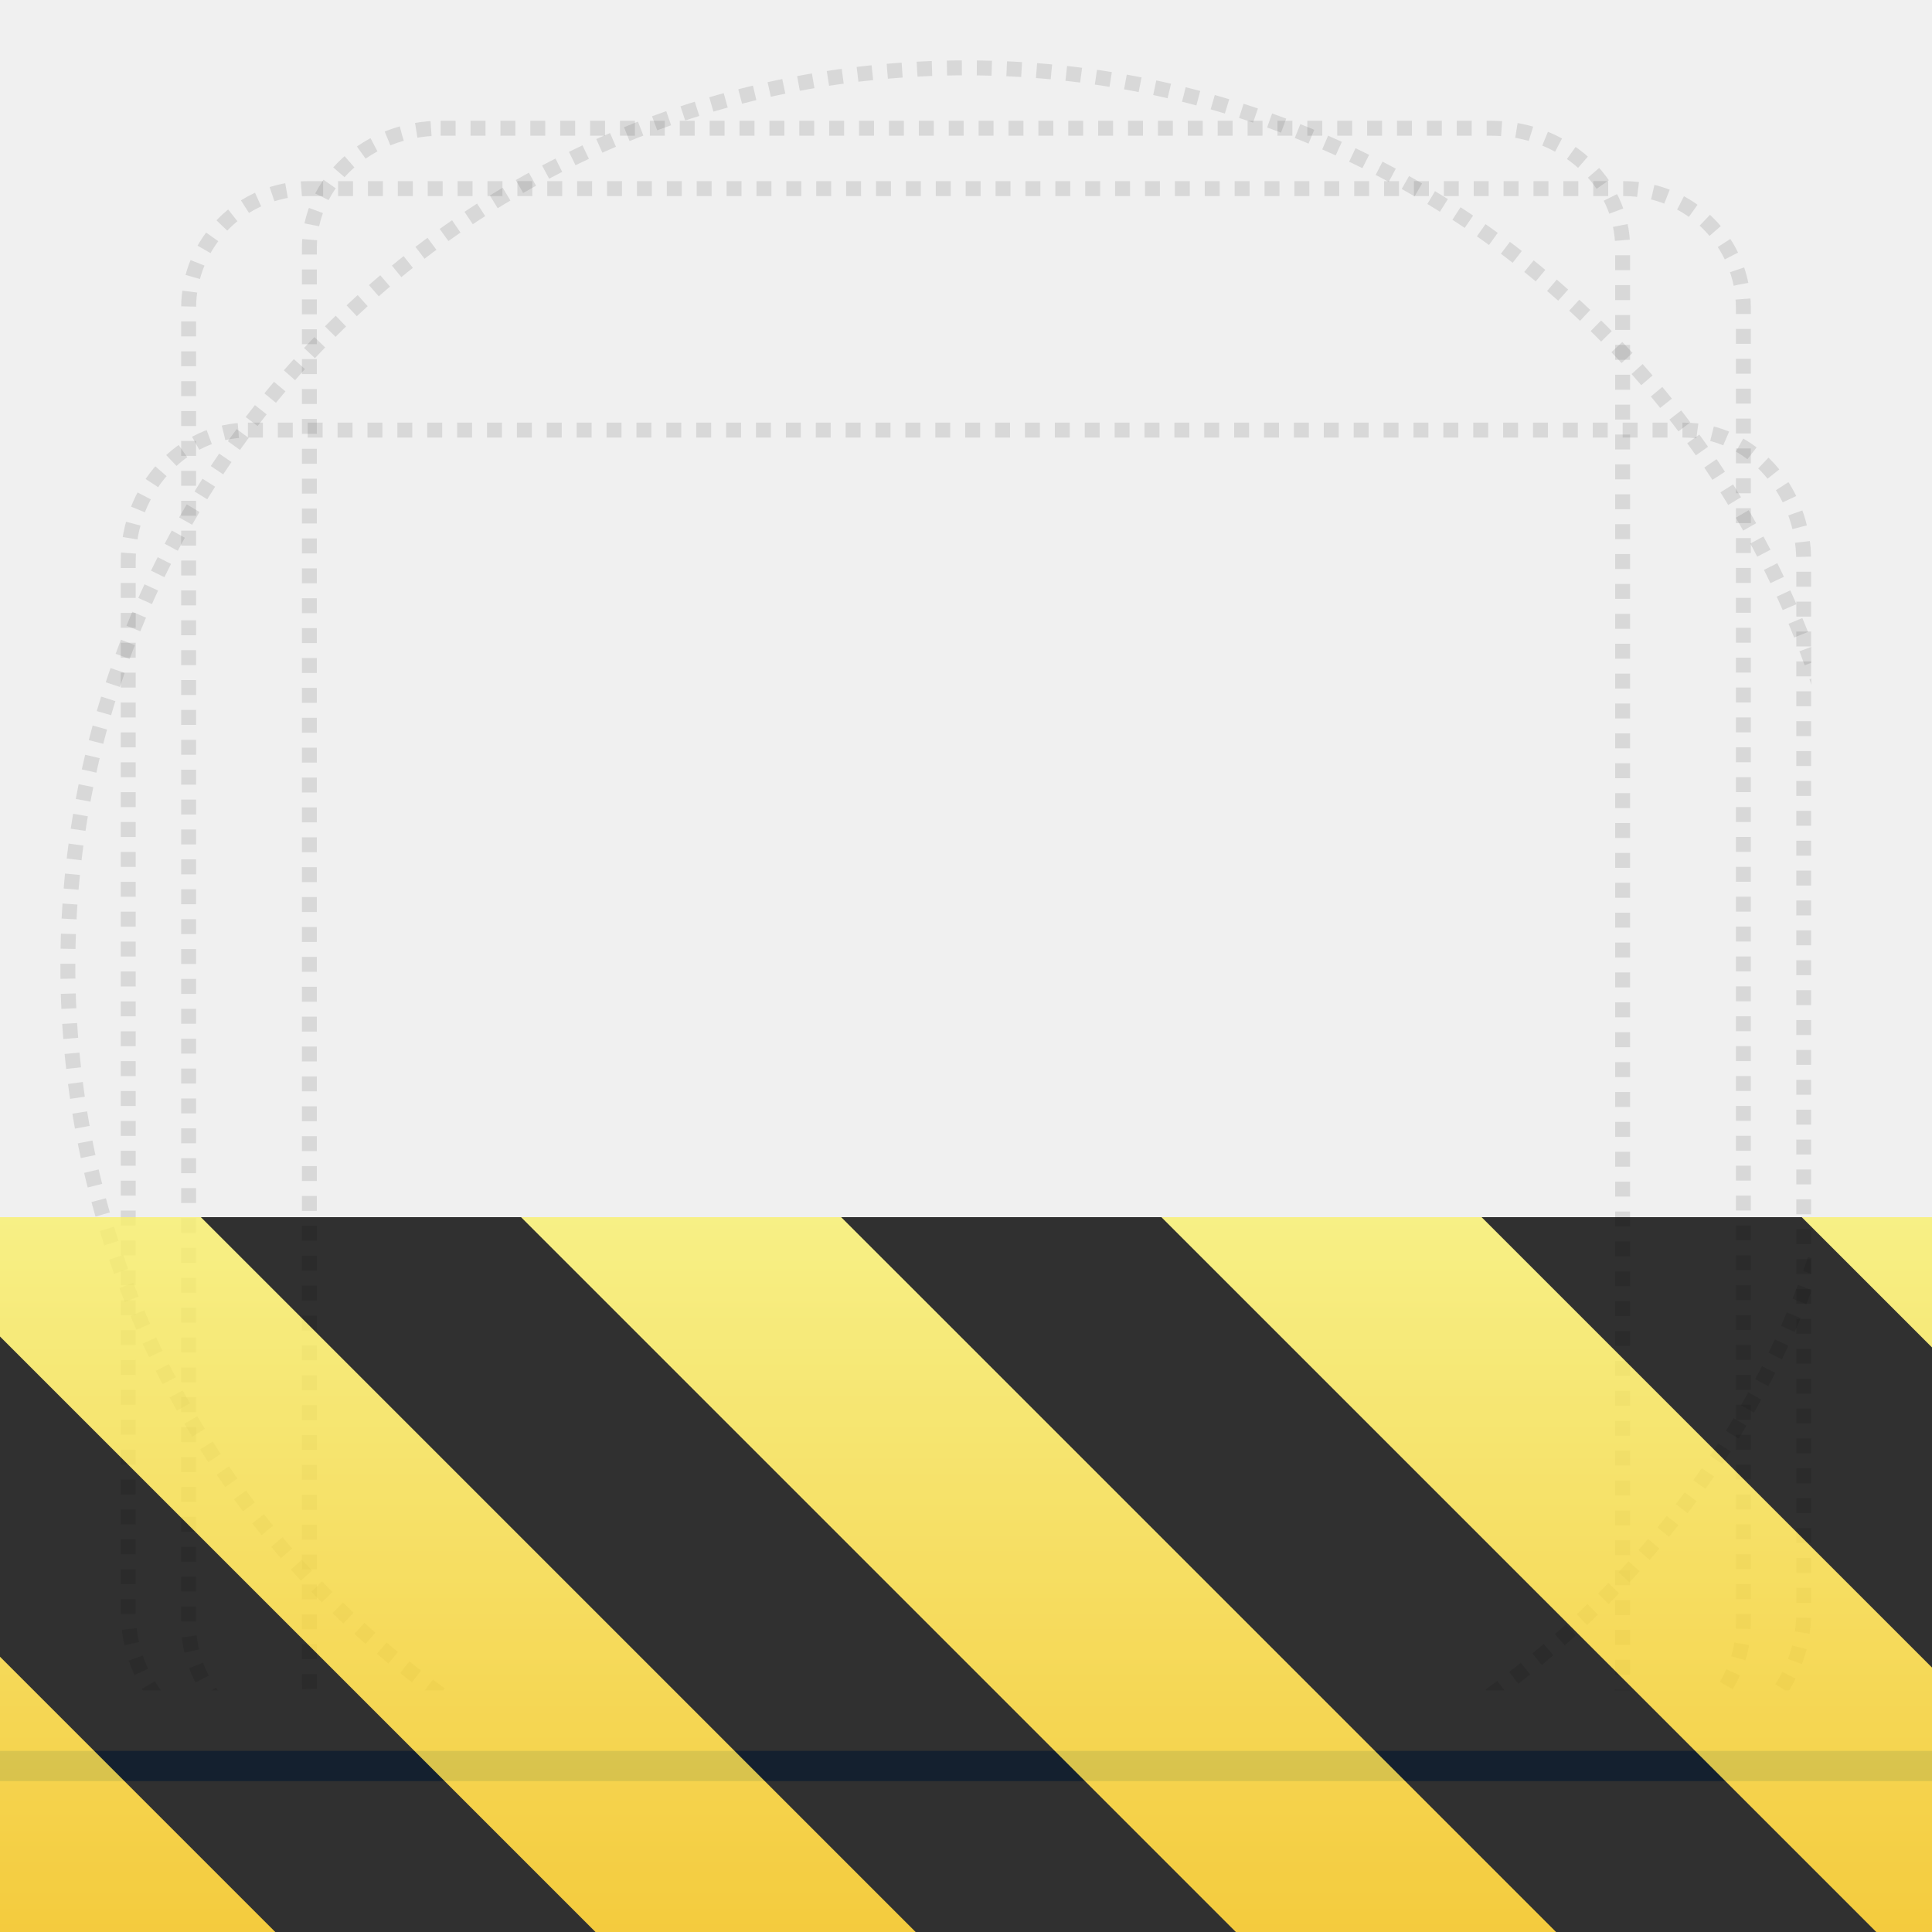
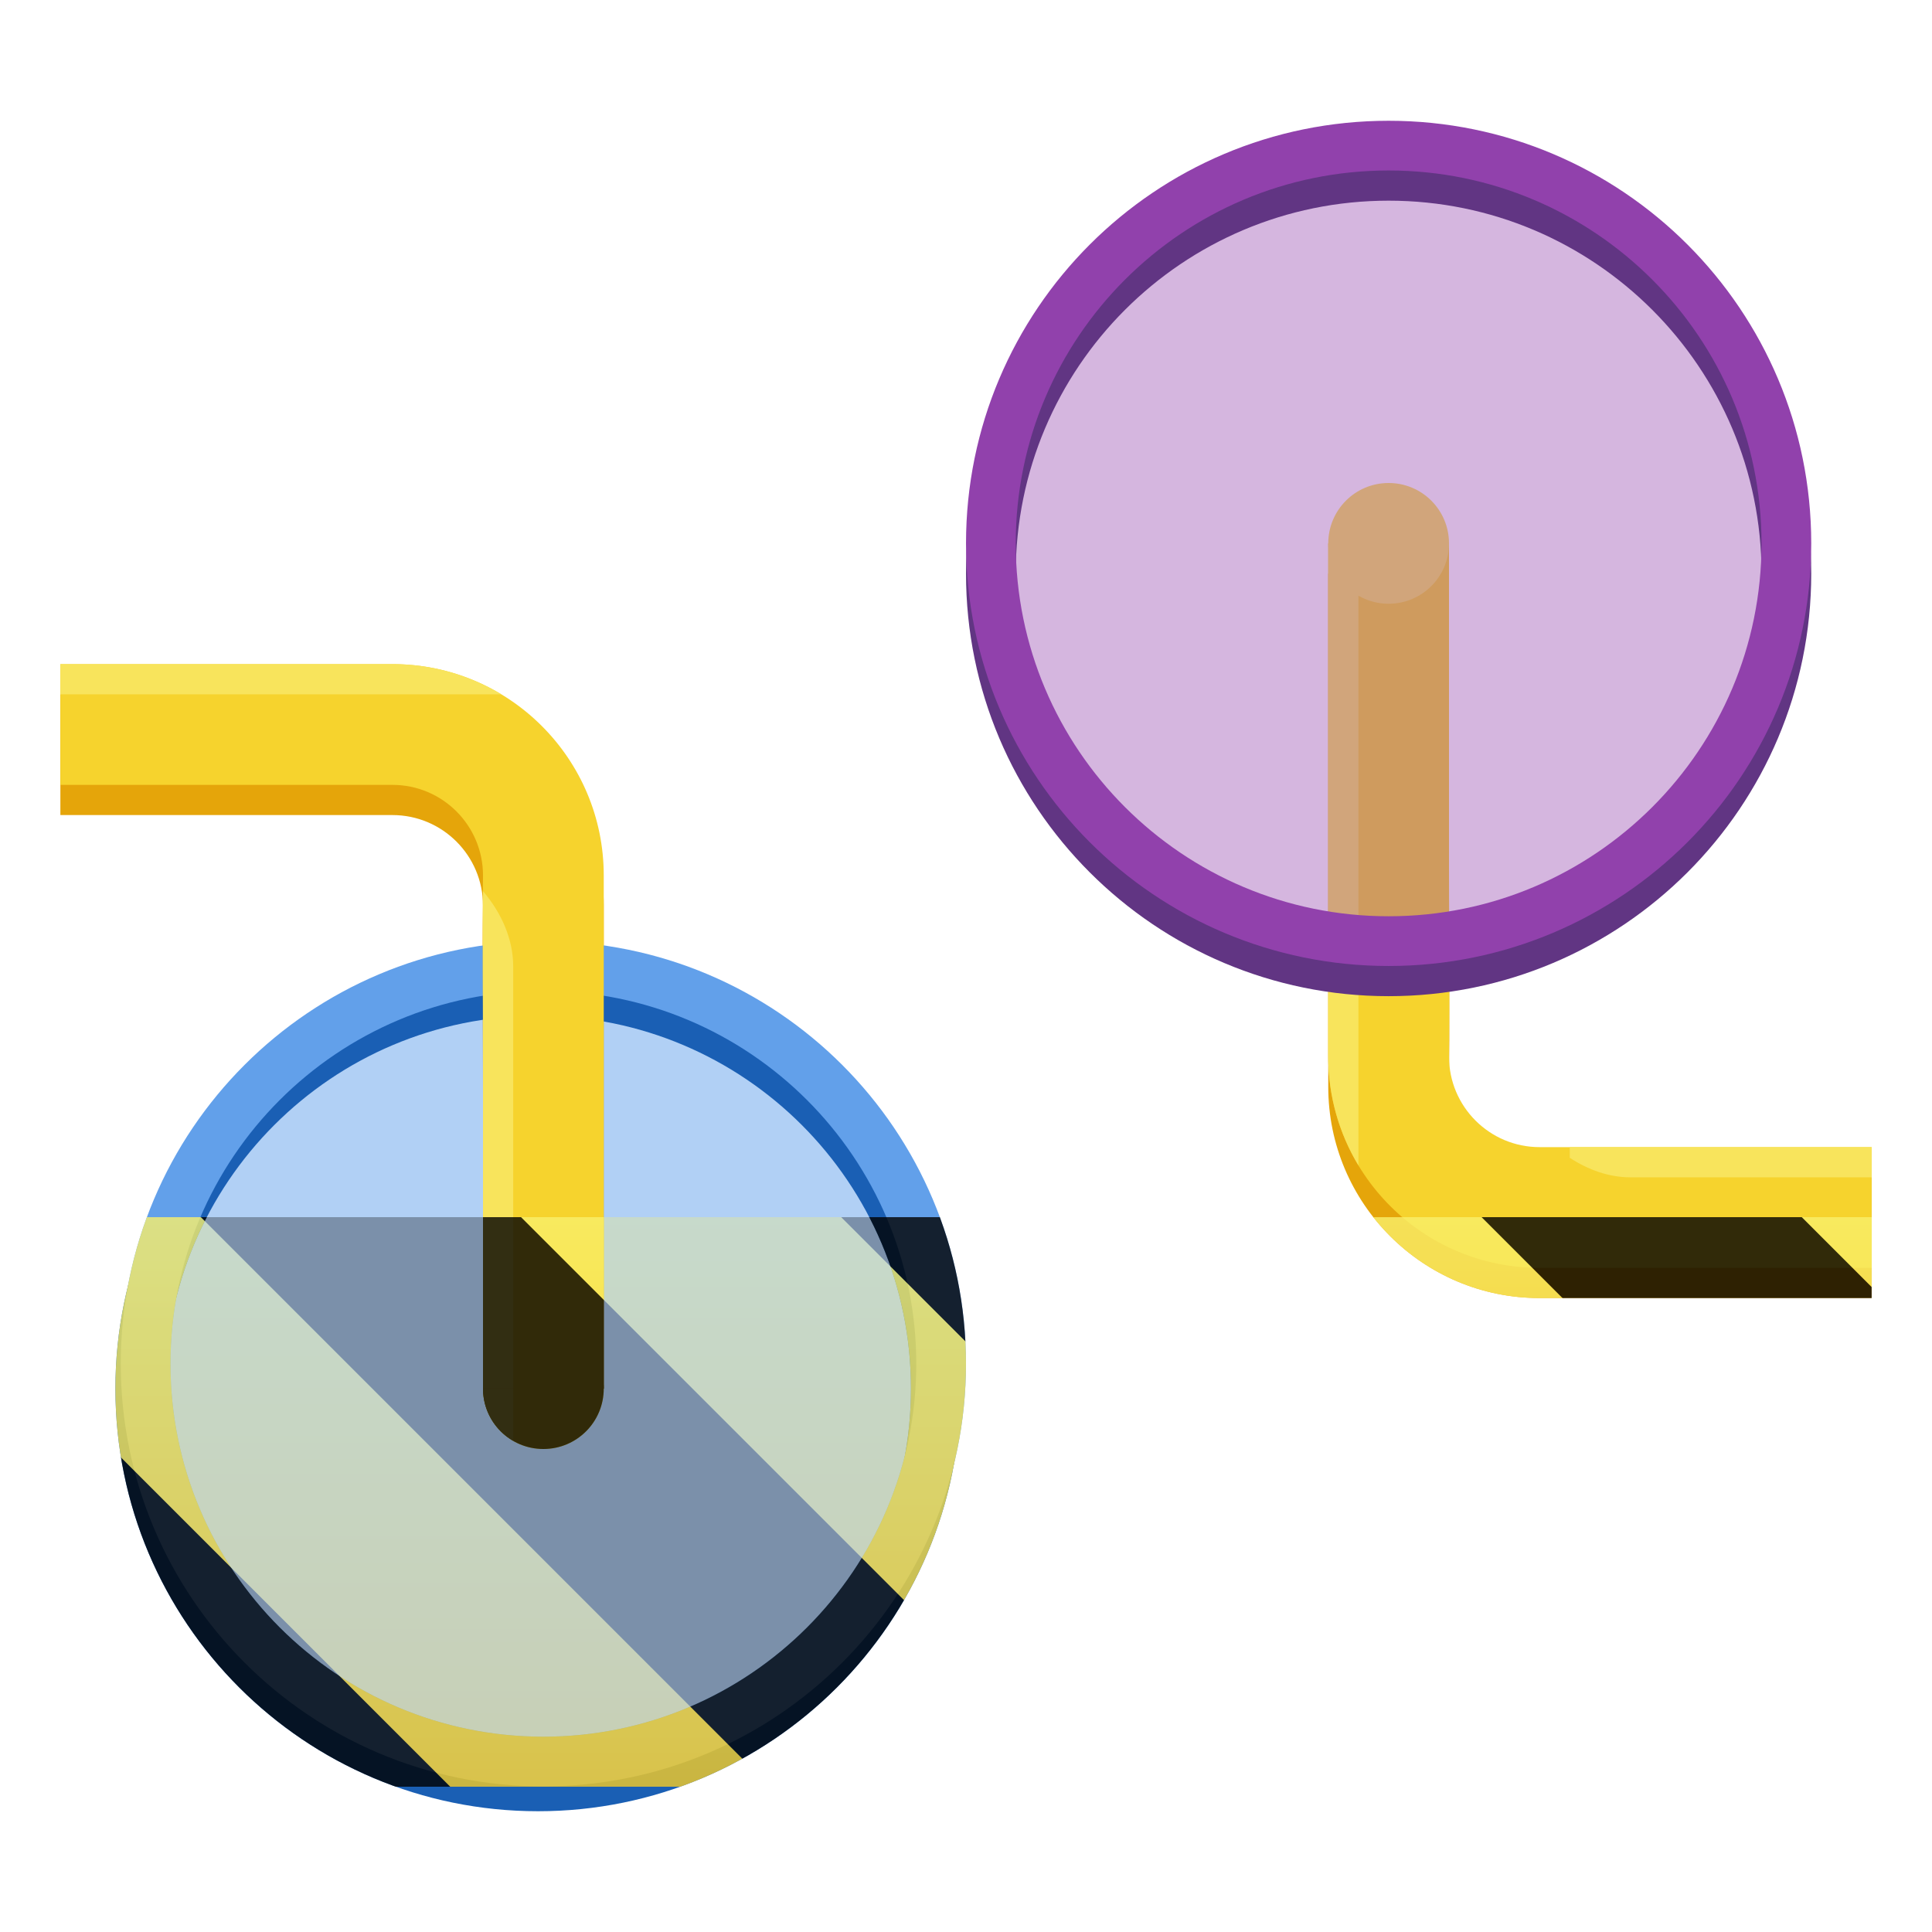
- <svg xmlns="http://www.w3.org/2000/svg" xmlns:xlink="http://www.w3.org/1999/xlink" width="128px" height="128px" viewBox="0 0 128 128" version="1.1">
-   <defs>
-     <filter id="alpha" filterUnits="objectBoundingBox" x="0%" y="0%" width="100%" height="100%">
-       <feColorMatrix type="matrix" in="SourceGraphic" values="0 0 0 0 1 0 0 0 0 1 0 0 0 0 1 0 0 0 1 0" />
-     </filter>
-     <mask id="mask0">
-       <g filter="url(#alpha)">
-         <rect x="0" y="0" width="128" height="128" style="fill:rgb(0%,0%,0%);fill-opacity:0.1;stroke:none;" />
+ <svg xmlns="http://www.w3.org/2000/svg" height="128px" viewBox="0 0 128 128" width="128px">
+   <clipPath id="a">
+     <rect height="128" width="128" />
+   </clipPath>
+   <clipPath id="b">
+     <rect height="128" width="128" />
+   </clipPath>
+   <filter id="c" height="100%" width="100%" x="0%" y="0%">
+     <feColorMatrix in="SourceGraphic" type="matrix" values="0 0 0 0 1 0 0 0 0 1 0 0 0 0 1 0 0 0 1 0" />
+   </filter>
+   <mask id="d">
+     <g clip-path="url(#b)" filter="url(#c)">
+       <g clip-path="url(#a)">
+         <path d="m 4 46 v 8 h 22 c 3.312 0 6 2.688 6 6 c -0.047 4.129 0 8.398 0 12.637 v 19.363 h 8 v -32 c 0 -7.73 -6.27 -14 -14 -14 z m 0 0" fill="#e5a50a" />
+         <path d="m 580 -48 c 0 14.555 -11.797 26.352 -26.352 26.352 c -14.555 0 -26.355 -11.797 -26.355 -26.352 s 11.801 -26.352 26.355 -26.352 c 14.555 0 26.352 11.797 26.352 26.352 z m 0 0" fill="#3584e4" fill-opacity="0.386" stroke="#1a5fb4" stroke-linejoin="round" stroke-width="3.294" transform="matrix(1 0 0 1 -518 140)" />
+         <path d="m 580.352 -49.648 c 0 14.555 -11.797 26.355 -26.352 26.355 s -26.352 -11.801 -26.352 -26.355 c 0 -14.555 11.797 -26.352 26.352 -26.352 s 26.352 11.797 26.352 26.352 z m 0 0" fill="none" stroke="#62a0ea" stroke-linejoin="round" stroke-width="3.294" transform="matrix(1 0 0 1 -518 140)" />
+         <path d="m 124 86 v -8 h -22 c -3.312 0 -6 -2.688 -6 -6 c 0.047 -4.129 0 -8.398 0 -12.637 v -21.363 h -8 v 34 c 0 7.73 6.27 14 14 14 z m 0 0" fill="#e5a50a" />
+         <path d="m 124 84 v -8 h -22 c -3.312 0 -6 -2.688 -6 -6 c 0.047 -4.129 0 -8.398 0 -12.637 v -21.363 h -8 v 34 c 0 7.73 6.27 14 14 14 z m 0 0" fill="#f6d32d" />
+         <path d="m 88 36 v 34 c 0 2.637 0.73 5.105 2 7.215 v -41.215 z m 0 0" fill="#f8e45c" />
+         <path d="m 96 36 c 0 2.211 -1.789 4 -4 4 s -4 -1.789 -4 -4 s 1.789 -4 4 -4 s 4 1.789 4 4 z m 0 0" fill="#f8e45c" />
+         <path d="m 636.352 -102 c 0 14.555 -11.797 26.352 -26.352 26.352 s -26.352 -11.797 -26.352 -26.352 s 11.797 -26.352 26.352 -26.352 s 26.352 11.797 26.352 26.352 z m 0 0" fill="#9141ac" fill-opacity="0.386" stroke="#613583" stroke-linejoin="round" stroke-width="3.294" transform="matrix(1 0 0 1 -518 140)" />
+         <path d="m 636.352 -104 c 0 14.555 -11.797 26.352 -26.352 26.352 s -26.352 -11.797 -26.352 -26.352 s 11.797 -26.352 26.352 -26.352 s 26.352 11.797 26.352 26.352 z m 0 0" fill="none" stroke="#9141ac" stroke-linejoin="round" stroke-width="3.294" transform="matrix(1 0 0 1 -518 140)" />
+         <path d="m 40 92 c 0 2.211 -1.789 4 -4 4 s -4 -1.789 -4 -4 s 1.789 -4 4 -4 s 4 1.789 4 4 z m 0 0" fill="#f6d32d" />
+         <path d="m 34 88.547 c -1.234 0.711 -1.996 2.027 -2 3.453 c 0.004 1.426 0.766 2.742 2 3.453 z m 0 0" fill="#f8e45c" />
+         <path d="m 4 44 v 8 h 22 c 3.312 0 6 2.688 6 6 c -0.047 4.129 0 8.398 0 12.637 v 21.363 h 8 v -34 c 0 -7.73 -6.27 -14 -14 -14 z m 0 0" fill="#f6d32d" />
+         <path d="m 34 92 v -28 c 0 -1.77 -0.781 -3.535 -2 -4.957 v 32.957 z m 0 0" fill="#f8e45c" />
+         <path d="m 124 78 v -2 h -20 v 0.707 c 1.223 0.801 2.609 1.293 4 1.293 z m 0 0" fill="#f8e45c" />
+         <path d="m 4 44 v 2 h 29.215 c -2.109 -1.27 -4.578 -2 -7.215 -2 z m 0 0" fill="#f8e45c" />
      </g>
-     </mask>
-     <clipPath id="clip1">
-       <rect x="0" y="0" width="192" height="152" />
-     </clipPath>
-     <g id="surface10726" clip-path="url(#clip1)">
-       <path style="fill:none;stroke-width:0.99;stroke-linecap:butt;stroke-linejoin:miter;stroke:rgb(0%,0%,0%);stroke-opacity:1;stroke-dasharray:0.99,0.99;stroke-miterlimit:4;" d="M 123.504 236 C 123.504 268.863 96.863 295.504 64 295.504 C 31.137 295.504 4.496 268.863 4.496 236 C 4.496 203.137 31.137 176.496 64 176.496 C 96.863 176.496 123.504 203.137 123.504 236 Z M 123.504 236 " transform="matrix(1,0,0,1,8,-156)" />
    </g>
-     <mask id="mask1">
-       <g filter="url(#alpha)">
-         <rect x="0" y="0" width="128" height="128" style="fill:rgb(0%,0%,0%);fill-opacity:0.1;stroke:none;" />
-       </g>
-     </mask>
-     <clipPath id="clip2">
-       <rect x="0" y="0" width="192" height="152" />
-     </clipPath>
-     <g id="surface10729" clip-path="url(#clip2)">
-       <path style="fill:none;stroke-width:0.99;stroke-linecap:butt;stroke-linejoin:miter;stroke:rgb(0%,0%,0%);stroke-opacity:1;stroke-dasharray:0.99,0.99;stroke-miterlimit:4;" d="M 29.195 180.496 L 98.805 180.496 C 103.609 180.496 107.504 184.047 107.504 188.426 L 107.504 283.574 C 107.504 287.953 103.609 291.504 98.805 291.504 L 29.195 291.504 C 24.391 291.504 20.496 287.953 20.496 283.574 L 20.496 188.426 C 20.496 184.047 24.391 180.496 29.195 180.496 Z M 29.195 180.496 " transform="matrix(1,0,0,1,8,-156)" />
+   </mask>
+   <mask id="e">
+     <g filter="url(#c)">
+       <rect fill-opacity="0.8" height="128" width="128" />
    </g>
-     <mask id="mask2">
-       <g filter="url(#alpha)">
-         <rect x="0" y="0" width="128" height="128" style="fill:rgb(0%,0%,0%);fill-opacity:0.1;stroke:none;" />
-       </g>
-     </mask>
-     <clipPath id="clip3">
-       <rect x="0" y="0" width="192" height="152" />
-     </clipPath>
-     <g id="surface10732" clip-path="url(#clip3)">
-       <path style="fill:none;stroke-width:0.99;stroke-linecap:butt;stroke-linejoin:miter;stroke:rgb(0%,0%,0%);stroke-opacity:1;stroke-dasharray:0.99,0.99;stroke-miterlimit:4;" d="M 20.418 184.496 L 107.582 184.496 C 111.957 184.496 115.504 188.043 115.504 192.418 L 115.504 279.582 C 115.504 283.957 111.957 287.504 107.582 287.504 L 20.418 287.504 C 16.043 287.504 12.496 283.957 12.496 279.582 L 12.496 192.418 C 12.496 188.043 16.043 184.496 20.418 184.496 Z M 20.418 184.496 " transform="matrix(1,0,0,1,8,-156)" />
+   </mask>
+   <linearGradient id="f" gradientTransform="matrix(0 0.37 -0.98462 0 295.385 -30.36)" gradientUnits="userSpaceOnUse" x1="300" x2="428" y1="235" y2="235">
+     <stop offset="0" stop-color="#f9f06b" />
+     <stop offset="1" stop-color="#f5c211" />
+   </linearGradient>
+   <clipPath id="g">
+     <rect height="128" width="128" />
+   </clipPath>
+   <clipPath id="h">
+     <rect height="128" width="128" />
+   </clipPath>
+   <path d="m 4 46 v 8 h 22 c 3.312 0 6 2.688 6 6 c -0.047 4.129 0 8.398 0 12.637 v 19.363 h 8 v -32 c 0 -7.73 -6.27 -14 -14 -14 z m 0 0" fill="#e5a50a" />
+   <path d="m 62 92 c 0 14.555 -11.797 26.352 -26.352 26.352 c -14.555 0 -26.355 -11.797 -26.355 -26.352 s 11.801 -26.352 26.355 -26.352 c 14.555 0 26.352 11.797 26.352 26.352 z m 0 0" fill="#3584e4" fill-opacity="0.386" stroke="#1a5fb4" stroke-linejoin="round" stroke-width="3.294" />
+   <path d="m 62.352 90.352 c 0 14.555 -11.797 26.355 -26.352 26.355 s -26.352 -11.801 -26.352 -26.355 c 0 -14.555 11.797 -26.352 26.352 -26.352 s 26.352 11.797 26.352 26.352 z m 0 0" fill="none" stroke="#62a0ea" stroke-linejoin="round" stroke-width="3.294" />
+   <path d="m 124 86 v -8 h -22 c -3.312 0 -6 -2.688 -6 -6 c 0.047 -4.129 0 -8.398 0 -12.637 v -21.363 h -8 v 34 c 0 7.73 6.27 14 14 14 z m 0 0" fill="#e5a50a" />
+   <path d="m 124 84 v -8 h -22 c -3.312 0 -6 -2.688 -6 -6 c 0.047 -4.129 0 -8.398 0 -12.637 v -21.363 h -8 v 34 c 0 7.73 6.27 14 14 14 z m 0 0" fill="#f6d32d" />
+   <path d="m 88 36 v 34 c 0 2.637 0.73 5.105 2 7.215 v -41.215 z m 0 0" fill="#f8e45c" />
+   <path d="m 96 36 c 0 2.211 -1.789 4 -4 4 s -4 -1.789 -4 -4 s 1.789 -4 4 -4 s 4 1.789 4 4 z m 0 0" fill="#f8e45c" />
+   <path d="m 118.352 38 c 0 14.555 -11.797 26.352 -26.352 26.352 s -26.352 -11.797 -26.352 -26.352 s 11.797 -26.352 26.352 -26.352 s 26.352 11.797 26.352 26.352 z m 0 0" fill="#9141ac" fill-opacity="0.386" stroke="#613583" stroke-linejoin="round" stroke-width="3.294" />
+   <path d="m 118.352 36 c 0 14.555 -11.797 26.352 -26.352 26.352 s -26.352 -11.797 -26.352 -26.352 s 11.797 -26.352 26.352 -26.352 s 26.352 11.797 26.352 26.352 z m 0 0" fill="none" stroke="#9141ac" stroke-linejoin="round" stroke-width="3.294" />
+   <path d="m 40 92 c 0 2.211 -1.789 4 -4 4 s -4 -1.789 -4 -4 s 1.789 -4 4 -4 s 4 1.789 4 4 z m 0 0" fill="#f6d32d" />
+   <path d="m 34 88.547 c -1.234 0.711 -1.996 2.027 -2 3.453 c 0.004 1.426 0.766 2.742 2 3.453 z m 0 0" fill="#f8e45c" />
+   <path d="m 4 44 v 8 h 22 c 3.312 0 6 2.688 6 6 c -0.047 4.129 0 8.398 0 12.637 v 21.363 h 8 v -34 c 0 -7.73 -6.27 -14 -14 -14 z m 0 0" fill="#f6d32d" />
+   <g fill="#f8e45c">
+     <path d="m 34 92 v -28 c 0 -1.77 -0.781 -3.535 -2 -4.957 v 32.957 z m 0 0" />
+     <path d="m 124 78 v -2 h -20 v 0.707 c 1.223 0.801 2.609 1.293 4 1.293 z m 0 0" />
+     <path d="m 4 44 v 2 h 29.215 c -2.109 -1.27 -4.578 -2 -7.215 -2 z m 0 0" />
+   </g>
+   <g clip-path="url(#h)" mask="url(#d)">
+     <g clip-path="url(#g)" mask="url(#e)">
+       <path d="m 128 80.641 v 47.359 h -128 v -47.359 z m 0 0" fill="url(#f)" />
+       <path d="m 13.309 80.641 l 47.355 47.359 h 21.215 l -47.359 -47.359 z m 42.422 0 l 47.363 47.359 h 21.215 l -47.363 -47.359 z m 42.43 0 l 29.84 29.84 v -21.211 l -8.629 -8.629 z m -98.16 7.906 v 21.215 l 18.238 18.238 h 21.215 z m 0 0" />
    </g>
-     <mask id="mask3">
-       <g filter="url(#alpha)">
-         <rect x="0" y="0" width="128" height="128" style="fill:rgb(0%,0%,0%);fill-opacity:0.1;stroke:none;" />
-       </g>
-     </mask>
-     <clipPath id="clip4">
-       <rect x="0" y="0" width="192" height="152" />
-     </clipPath>
-     <g id="surface10735" clip-path="url(#clip4)">
-       <path style="fill:none;stroke-width:0.99;stroke-linecap:butt;stroke-linejoin:miter;stroke:rgb(0%,0%,0%);stroke-opacity:1;stroke-dasharray:0.99,0.99;stroke-miterlimit:4;" d="M 16.426 200.496 L 111.574 200.496 C 115.953 200.496 119.504 204.391 119.504 209.195 L 119.504 278.805 C 119.504 283.609 115.953 287.504 111.574 287.504 L 16.426 287.504 C 12.047 287.504 8.496 283.609 8.496 278.805 L 8.496 209.195 C 8.496 204.391 12.047 200.496 16.426 200.496 Z M 16.426 200.496 " transform="matrix(1,0,0,1,8,-156)" />
-     </g>
-     <mask id="mask5">
-       <g filter="url(#alpha)">
-         <rect x="0" y="0" width="128" height="128" style="fill:rgb(0%,0%,0%);fill-opacity:0.1;stroke:none;" />
-       </g>
-     </mask>
-     <clipPath id="clip7">
-       <rect x="0" y="0" width="192" height="152" />
-     </clipPath>
-     <g id="surface10726" clip-path="url(#clip7)">
-       <path style="fill:none;stroke-width:0.99;stroke-linecap:butt;stroke-linejoin:miter;stroke:rgb(0%,0%,0%);stroke-opacity:1;stroke-dasharray:0.99,0.99;stroke-miterlimit:4;" d="M 123.504 236 C 123.504 268.863 96.863 295.504 64 295.504 C 31.137 295.504 4.496 268.863 4.496 236 C 4.496 203.137 31.137 176.496 64 176.496 C 96.863 176.496 123.504 203.137 123.504 236 Z M 123.504 236 " transform="matrix(1,0,0,1,8,-156)" />
-     </g>
-     <mask id="mask6">
-       <g filter="url(#alpha)">
-         <rect x="0" y="0" width="128" height="128" style="fill:rgb(0%,0%,0%);fill-opacity:0.1;stroke:none;" />
-       </g>
-     </mask>
-     <clipPath id="clip8">
-       <rect x="0" y="0" width="192" height="152" />
-     </clipPath>
-     <g id="surface10729" clip-path="url(#clip8)">
-       <path style="fill:none;stroke-width:0.99;stroke-linecap:butt;stroke-linejoin:miter;stroke:rgb(0%,0%,0%);stroke-opacity:1;stroke-dasharray:0.99,0.99;stroke-miterlimit:4;" d="M 29.195 180.496 L 98.805 180.496 C 103.609 180.496 107.504 184.047 107.504 188.426 L 107.504 283.574 C 107.504 287.953 103.609 291.504 98.805 291.504 L 29.195 291.504 C 24.391 291.504 20.496 287.953 20.496 283.574 L 20.496 188.426 C 20.496 184.047 24.391 180.496 29.195 180.496 Z M 29.195 180.496 " transform="matrix(1,0,0,1,8,-156)" />
-     </g>
-     <mask id="mask7">
-       <g filter="url(#alpha)">
-         <rect x="0" y="0" width="128" height="128" style="fill:rgb(0%,0%,0%);fill-opacity:0.1;stroke:none;" />
-       </g>
-     </mask>
-     <clipPath id="clip9">
-       <rect x="0" y="0" width="192" height="152" />
-     </clipPath>
-     <g id="surface10732" clip-path="url(#clip9)">
-       <path style="fill:none;stroke-width:0.99;stroke-linecap:butt;stroke-linejoin:miter;stroke:rgb(0%,0%,0%);stroke-opacity:1;stroke-dasharray:0.99,0.99;stroke-miterlimit:4;" d="M 20.418 184.496 L 107.582 184.496 C 111.957 184.496 115.504 188.043 115.504 192.418 L 115.504 279.582 C 115.504 283.957 111.957 287.504 107.582 287.504 L 20.418 287.504 C 16.043 287.504 12.496 283.957 12.496 279.582 L 12.496 192.418 C 12.496 188.043 16.043 184.496 20.418 184.496 Z M 20.418 184.496 " transform="matrix(1,0,0,1,8,-156)" />
-     </g>
-     <mask id="mask8">
-       <g filter="url(#alpha)">
-         <rect x="0" y="0" width="128" height="128" style="fill:rgb(0%,0%,0%);fill-opacity:0.1;stroke:none;" />
-       </g>
-     </mask>
-     <clipPath id="clip10">
-       <rect x="0" y="0" width="192" height="152" />
-     </clipPath>
-     <g id="surface10735" clip-path="url(#clip10)">
-       <path style="fill:none;stroke-width:0.99;stroke-linecap:butt;stroke-linejoin:miter;stroke:rgb(0%,0%,0%);stroke-opacity:1;stroke-dasharray:0.99,0.99;stroke-miterlimit:4;" d="M 16.426 200.496 L 111.574 200.496 C 115.953 200.496 119.504 204.391 119.504 209.195 L 119.504 278.805 C 119.504 283.609 115.953 287.504 111.574 287.504 L 16.426 287.504 C 12.047 287.504 8.496 283.609 8.496 278.805 L 8.496 209.195 C 8.496 204.391 12.047 200.496 16.426 200.496 Z M 16.426 200.496 " transform="matrix(1,0,0,1,8,-156)" />
-     </g>
-     <clipPath id="clip6">
-       <rect x="0" y="0" width="128" height="128" />
-     </clipPath>
-     <g id="surface10750" clip-path="url(#clip6)">
-       <rect x="0" y="0" width="128" height="128" style="fill:rgb(94.118%,94.118%,94.118%);fill-opacity:1;stroke:none;" />
-       <use xlink:href="#surface10726" transform="matrix(1,0,0,1,-8,-16)" mask="url(#mask5)" />
-       <use xlink:href="#surface10729" transform="matrix(1,0,0,1,-8,-16)" mask="url(#mask6)" />
-       <use xlink:href="#surface10732" transform="matrix(1,0,0,1,-8,-16)" mask="url(#mask7)" />
-       <use xlink:href="#surface10735" transform="matrix(1,0,0,1,-8,-16)" mask="url(#mask8)" />
-       <path style="fill:none;stroke-width:2;stroke-linecap:butt;stroke-linejoin:miter;stroke:rgb(38.431%,62.745%,91.765%);stroke-opacity:1;stroke-miterlimit:4;" d="M 0 289 L 128 289 " transform="matrix(1,0,0,1,0,-172)" />
-     </g>
-     <clipPath id="clip5">
-       <rect x="0" y="0" width="128" height="128" />
-     </clipPath>
-     <g id="surface10753" clip-path="url(#clip5)" filter="url(#alpha)">
-       <use xlink:href="#surface10750" />
-     </g>
-     <mask id="mask4">
-       <use xlink:href="#surface10753" />
-     </mask>
-     <mask id="mask9">
-       <g filter="url(#alpha)">
-         <rect x="0" y="0" width="128" height="128" style="fill:rgb(0%,0%,0%);fill-opacity:0.8;stroke:none;" />
-       </g>
-     </mask>
-     <linearGradient id="linear0" gradientUnits="userSpaceOnUse" x1="300" y1="235" x2="428" y2="235" gradientTransform="matrix(0.000000000000000023,0.37,-0.98462,0.00000000000000006,295.385,-30.36)">
-       <stop offset="0" style="stop-color:rgb(97.647%,94.118%,41.961%);stop-opacity:1;" />
-       <stop offset="1" style="stop-color:rgb(96.078%,76.078%,6.667%);stop-opacity:1;" />
-     </linearGradient>
-     <clipPath id="clip12">
-       <rect x="0" y="0" width="128" height="128" />
-     </clipPath>
-     <g id="surface10747" clip-path="url(#clip12)">
-       <path style=" stroke:none;fill-rule:nonzero;fill:url(#linear0);" d="M 128 80.641 L 128 128 L 0 128 L 0 80.641 Z M 128 80.641 " />
-       <path style=" stroke:none;fill-rule:nonzero;fill:rgb(0%,0%,0%);fill-opacity:1;" d="M 13.309 80.641 L 60.664 128 L 81.879 128 L 34.52 80.641 Z M 55.73 80.641 L 103.094 128 L 124.309 128 L 76.945 80.641 Z M 98.16 80.641 L 128 110.48 L 128 89.27 L 119.371 80.641 Z M 0 88.547 L 0 109.762 L 18.238 128 L 39.453 128 Z M 0 88.547 " />
-     </g>
-     <clipPath id="clip11">
-       <rect x="0" y="0" width="128" height="128" />
-     </clipPath>
-     <g id="surface10752" clip-path="url(#clip11)">
-       <use xlink:href="#surface10747" mask="url(#mask9)" />
-     </g>
-   </defs>
-   <g id="surface10672">
-     <rect x="0" y="0" width="128" height="128" style="fill:rgb(94.118%,94.118%,94.118%);fill-opacity:1;stroke:none;" />
-     <use xlink:href="#surface10726" transform="matrix(1,0,0,1,-8,-16)" mask="url(#mask0)" />
-     <use xlink:href="#surface10729" transform="matrix(1,0,0,1,-8,-16)" mask="url(#mask1)" />
-     <use xlink:href="#surface10732" transform="matrix(1,0,0,1,-8,-16)" mask="url(#mask2)" />
-     <use xlink:href="#surface10735" transform="matrix(1,0,0,1,-8,-16)" mask="url(#mask3)" />
-     <path style="fill:none;stroke-width:2;stroke-linecap:butt;stroke-linejoin:miter;stroke:rgb(38.431%,62.745%,91.765%);stroke-opacity:1;stroke-miterlimit:4;" d="M 0 289 L 128 289 " transform="matrix(1,0,0,1,0,-172)" />
-     <use xlink:href="#surface10752" mask="url(#mask4)" />
  </g>
</svg>
